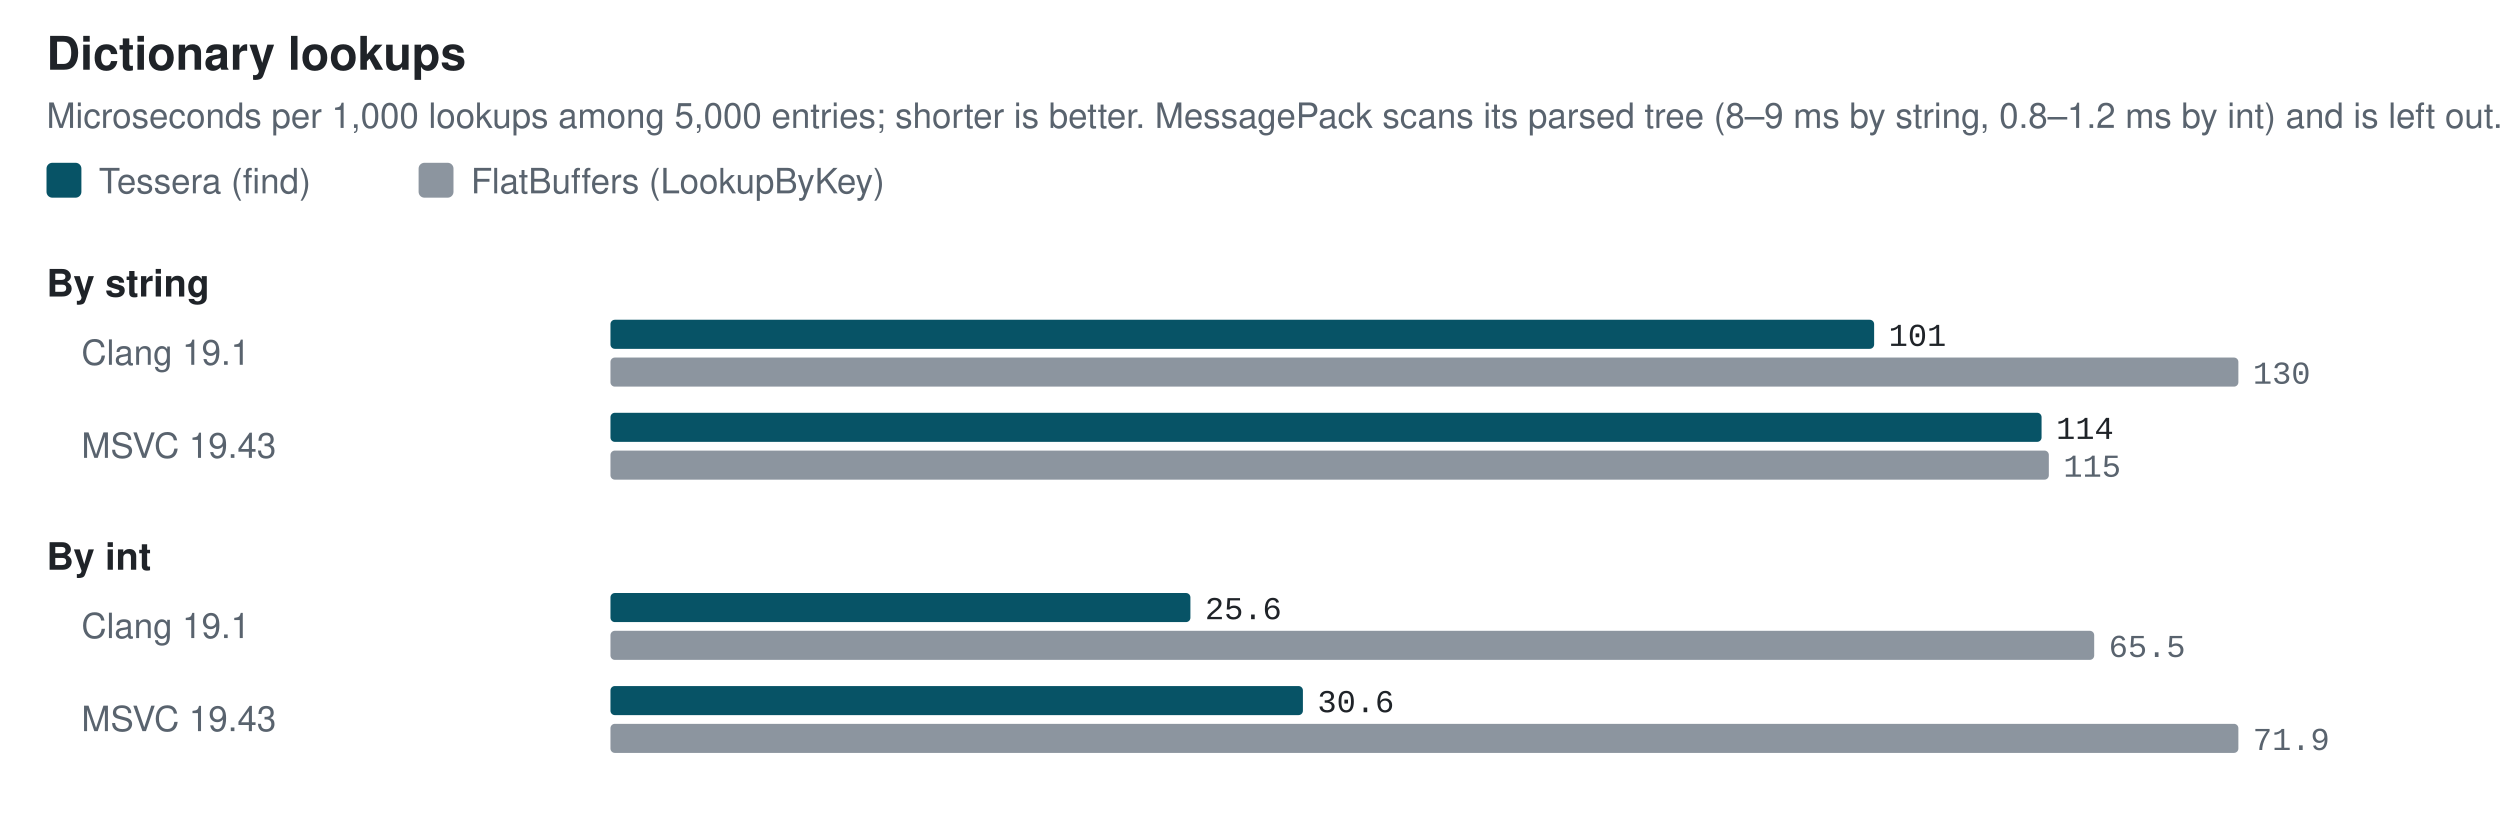
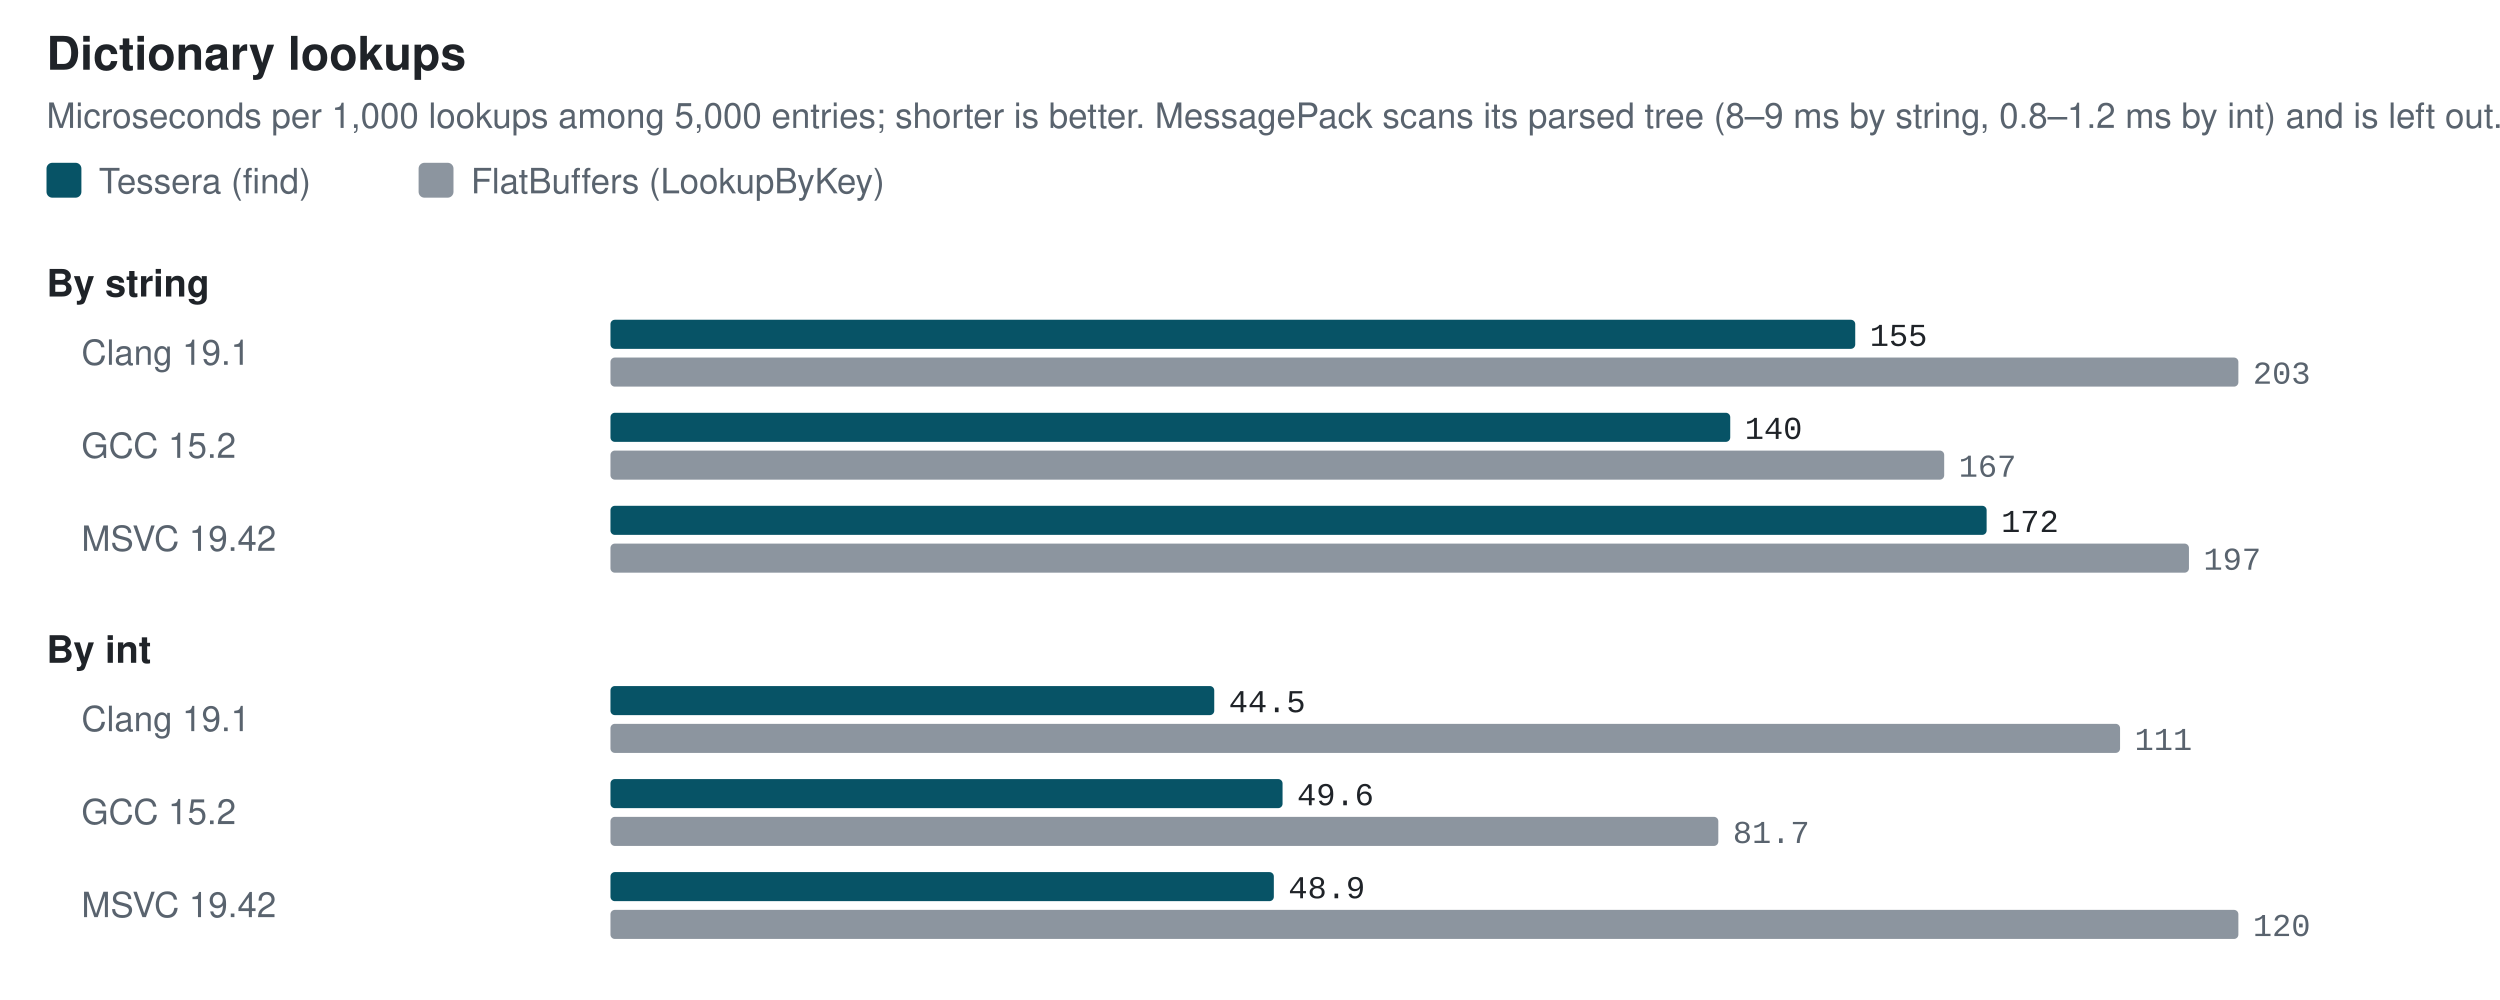
- <svg xmlns="http://www.w3.org/2000/svg" width="860" height="280" viewBox="0 0 860 280" font-family="-apple-system, BlinkMacSystemFont, 'Segoe UI', Helvetica, Arial, sans-serif">
+ <svg xmlns="http://www.w3.org/2000/svg" width="860" height="344" viewBox="0 0 860 344" font-family="-apple-system, BlinkMacSystemFont, 'Segoe UI', Helvetica, Arial, sans-serif">
  <text x="16" y="24" fill="#1f2328" font-size="16" text-anchor="start" font-weight="600">Dictionary lookups</text>
  <text x="16" y="44" fill="#59636e" font-size="12" text-anchor="start">Microseconds per 1,000 lookups among 5,000 entries; shorter is better. MessagePack scans its parsed tree (8–9 ms by string, 0.8–1.2 ms by int) and is left out.</text>
  <rect x="16" y="56" width="12" height="12" rx="2" fill="#075366" />
  <text x="34" y="66.5" fill="#59636e" font-size="12" text-anchor="start">Tessera (find)</text>
  <rect x="144" y="56" width="12" height="12" rx="2" fill="#8c959f" />
  <text x="162" y="66.5" fill="#59636e" font-size="12" text-anchor="start">FlatBuffers (LookupByKey)</text>
  <text x="16" y="102" fill="#1f2328" font-size="13" text-anchor="start" font-weight="600">By string</text>
  <text x="28" y="125.5" fill="#59636e" font-size="12" text-anchor="start">Clang 19.1</text>
-   <rect x="210" y="110" width="434.7" height="10" rx="1.5" fill="#075366" />
-   <text x="649.7" y="119" fill="#1f2328" font-size="11" text-anchor="start" font-family="ui-monospace, SFMono-Regular, Consolas, 'Liberation Mono', monospace">101</text>
+   <rect x="210" y="110" width="428.2" height="10" rx="1.5" fill="#075366" />
+   <text x="643.2" y="119" fill="#1f2328" font-size="11" text-anchor="start" font-family="ui-monospace, SFMono-Regular, Consolas, 'Liberation Mono', monospace">155</text>
  <rect x="210" y="123" width="560" height="10" rx="1.5" fill="#8c959f" />
-   <text x="775" y="132" fill="#59636e" font-size="11" text-anchor="start" font-family="ui-monospace, SFMono-Regular, Consolas, 'Liberation Mono', monospace">130</text>
-   <text x="28" y="157.5" fill="#59636e" font-size="12" text-anchor="start">MSVC 19.43</text>
-   <rect x="210" y="142" width="492.3" height="10" rx="1.5" fill="#075366" />
-   <text x="707.3" y="151" fill="#1f2328" font-size="11" text-anchor="start" font-family="ui-monospace, SFMono-Regular, Consolas, 'Liberation Mono', monospace">114</text>
-   <rect x="210" y="155" width="494.8" height="10" rx="1.5" fill="#8c959f" />
-   <text x="709.8" y="164" fill="#59636e" font-size="11" text-anchor="start" font-family="ui-monospace, SFMono-Regular, Consolas, 'Liberation Mono', monospace">115</text>
-   <text x="16" y="196" fill="#1f2328" font-size="13" text-anchor="start" font-weight="600">By int</text>
-   <text x="28" y="219.5" fill="#59636e" font-size="12" text-anchor="start">Clang 19.1</text>
-   <rect x="210" y="204" width="199.5" height="10" rx="1.5" fill="#075366" />
-   <text x="414.5" y="213" fill="#1f2328" font-size="11" text-anchor="start" font-family="ui-monospace, SFMono-Regular, Consolas, 'Liberation Mono', monospace">25.6</text>
-   <rect x="210" y="217" width="510.4" height="10" rx="1.5" fill="#8c959f" />
-   <text x="725.4" y="226" fill="#59636e" font-size="11" text-anchor="start" font-family="ui-monospace, SFMono-Regular, Consolas, 'Liberation Mono', monospace">65.5</text>
-   <text x="28" y="251.5" fill="#59636e" font-size="12" text-anchor="start">MSVC 19.43</text>
-   <rect x="210" y="236" width="238.2" height="10" rx="1.5" fill="#075366" />
-   <text x="453.2" y="245" fill="#1f2328" font-size="11" text-anchor="start" font-family="ui-monospace, SFMono-Regular, Consolas, 'Liberation Mono', monospace">30.6</text>
-   <rect x="210" y="249" width="560" height="10" rx="1.5" fill="#8c959f" />
-   <text x="775" y="258" fill="#59636e" font-size="11" text-anchor="start" font-family="ui-monospace, SFMono-Regular, Consolas, 'Liberation Mono', monospace">71.9</text>
+   <text x="775" y="132" fill="#59636e" font-size="11" text-anchor="start" font-family="ui-monospace, SFMono-Regular, Consolas, 'Liberation Mono', monospace">203</text>
+   <text x="28" y="157.5" fill="#59636e" font-size="12" text-anchor="start">GCC 15.2</text>
+   <rect x="210" y="142" width="385.2" height="10" rx="1.5" fill="#075366" />
+   <text x="600.2" y="151" fill="#1f2328" font-size="11" text-anchor="start" font-family="ui-monospace, SFMono-Regular, Consolas, 'Liberation Mono', monospace">140</text>
+   <rect x="210" y="155" width="458.8" height="10" rx="1.5" fill="#8c959f" />
+   <text x="673.8" y="164" fill="#59636e" font-size="11" text-anchor="start" font-family="ui-monospace, SFMono-Regular, Consolas, 'Liberation Mono', monospace">167</text>
+   <text x="28" y="189.5" fill="#59636e" font-size="12" text-anchor="start">MSVC 19.42</text>
+   <rect x="210" y="174" width="473.4" height="10" rx="1.5" fill="#075366" />
+   <text x="688.4" y="183" fill="#1f2328" font-size="11" text-anchor="start" font-family="ui-monospace, SFMono-Regular, Consolas, 'Liberation Mono', monospace">172</text>
+   <rect x="210" y="187" width="543" height="10" rx="1.5" fill="#8c959f" />
+   <text x="758" y="196" fill="#59636e" font-size="11" text-anchor="start" font-family="ui-monospace, SFMono-Regular, Consolas, 'Liberation Mono', monospace">197</text>
+   <text x="16" y="228" fill="#1f2328" font-size="13" text-anchor="start" font-weight="600">By int</text>
+   <text x="28" y="251.5" fill="#59636e" font-size="12" text-anchor="start">Clang 19.1</text>
+   <rect x="210" y="236" width="207.7" height="10" rx="1.5" fill="#075366" />
+   <text x="422.7" y="245" fill="#1f2328" font-size="11" text-anchor="start" font-family="ui-monospace, SFMono-Regular, Consolas, 'Liberation Mono', monospace">44.5</text>
+   <rect x="210" y="249" width="519.3" height="10" rx="1.5" fill="#8c959f" />
+   <text x="734.3" y="258" fill="#59636e" font-size="11" text-anchor="start" font-family="ui-monospace, SFMono-Regular, Consolas, 'Liberation Mono', monospace">111</text>
+   <text x="28" y="283.5" fill="#59636e" font-size="12" text-anchor="start">GCC 15.2</text>
+   <rect x="210" y="268" width="231.2" height="10" rx="1.5" fill="#075366" />
+   <text x="446.2" y="277" fill="#1f2328" font-size="11" text-anchor="start" font-family="ui-monospace, SFMono-Regular, Consolas, 'Liberation Mono', monospace">49.6</text>
+   <rect x="210" y="281" width="381.1" height="10" rx="1.5" fill="#8c959f" />
+   <text x="596.1" y="290" fill="#59636e" font-size="11" text-anchor="start" font-family="ui-monospace, SFMono-Regular, Consolas, 'Liberation Mono', monospace">81.7</text>
+   <text x="28" y="315.5" fill="#59636e" font-size="12" text-anchor="start">MSVC 19.42</text>
+   <rect x="210" y="300" width="228.2" height="10" rx="1.5" fill="#075366" />
+   <text x="443.2" y="309" fill="#1f2328" font-size="11" text-anchor="start" font-family="ui-monospace, SFMono-Regular, Consolas, 'Liberation Mono', monospace">48.9</text>
+   <rect x="210" y="313" width="560" height="10" rx="1.5" fill="#8c959f" />
+   <text x="775" y="322" fill="#59636e" font-size="11" text-anchor="start" font-family="ui-monospace, SFMono-Regular, Consolas, 'Liberation Mono', monospace">120</text>
</svg>
